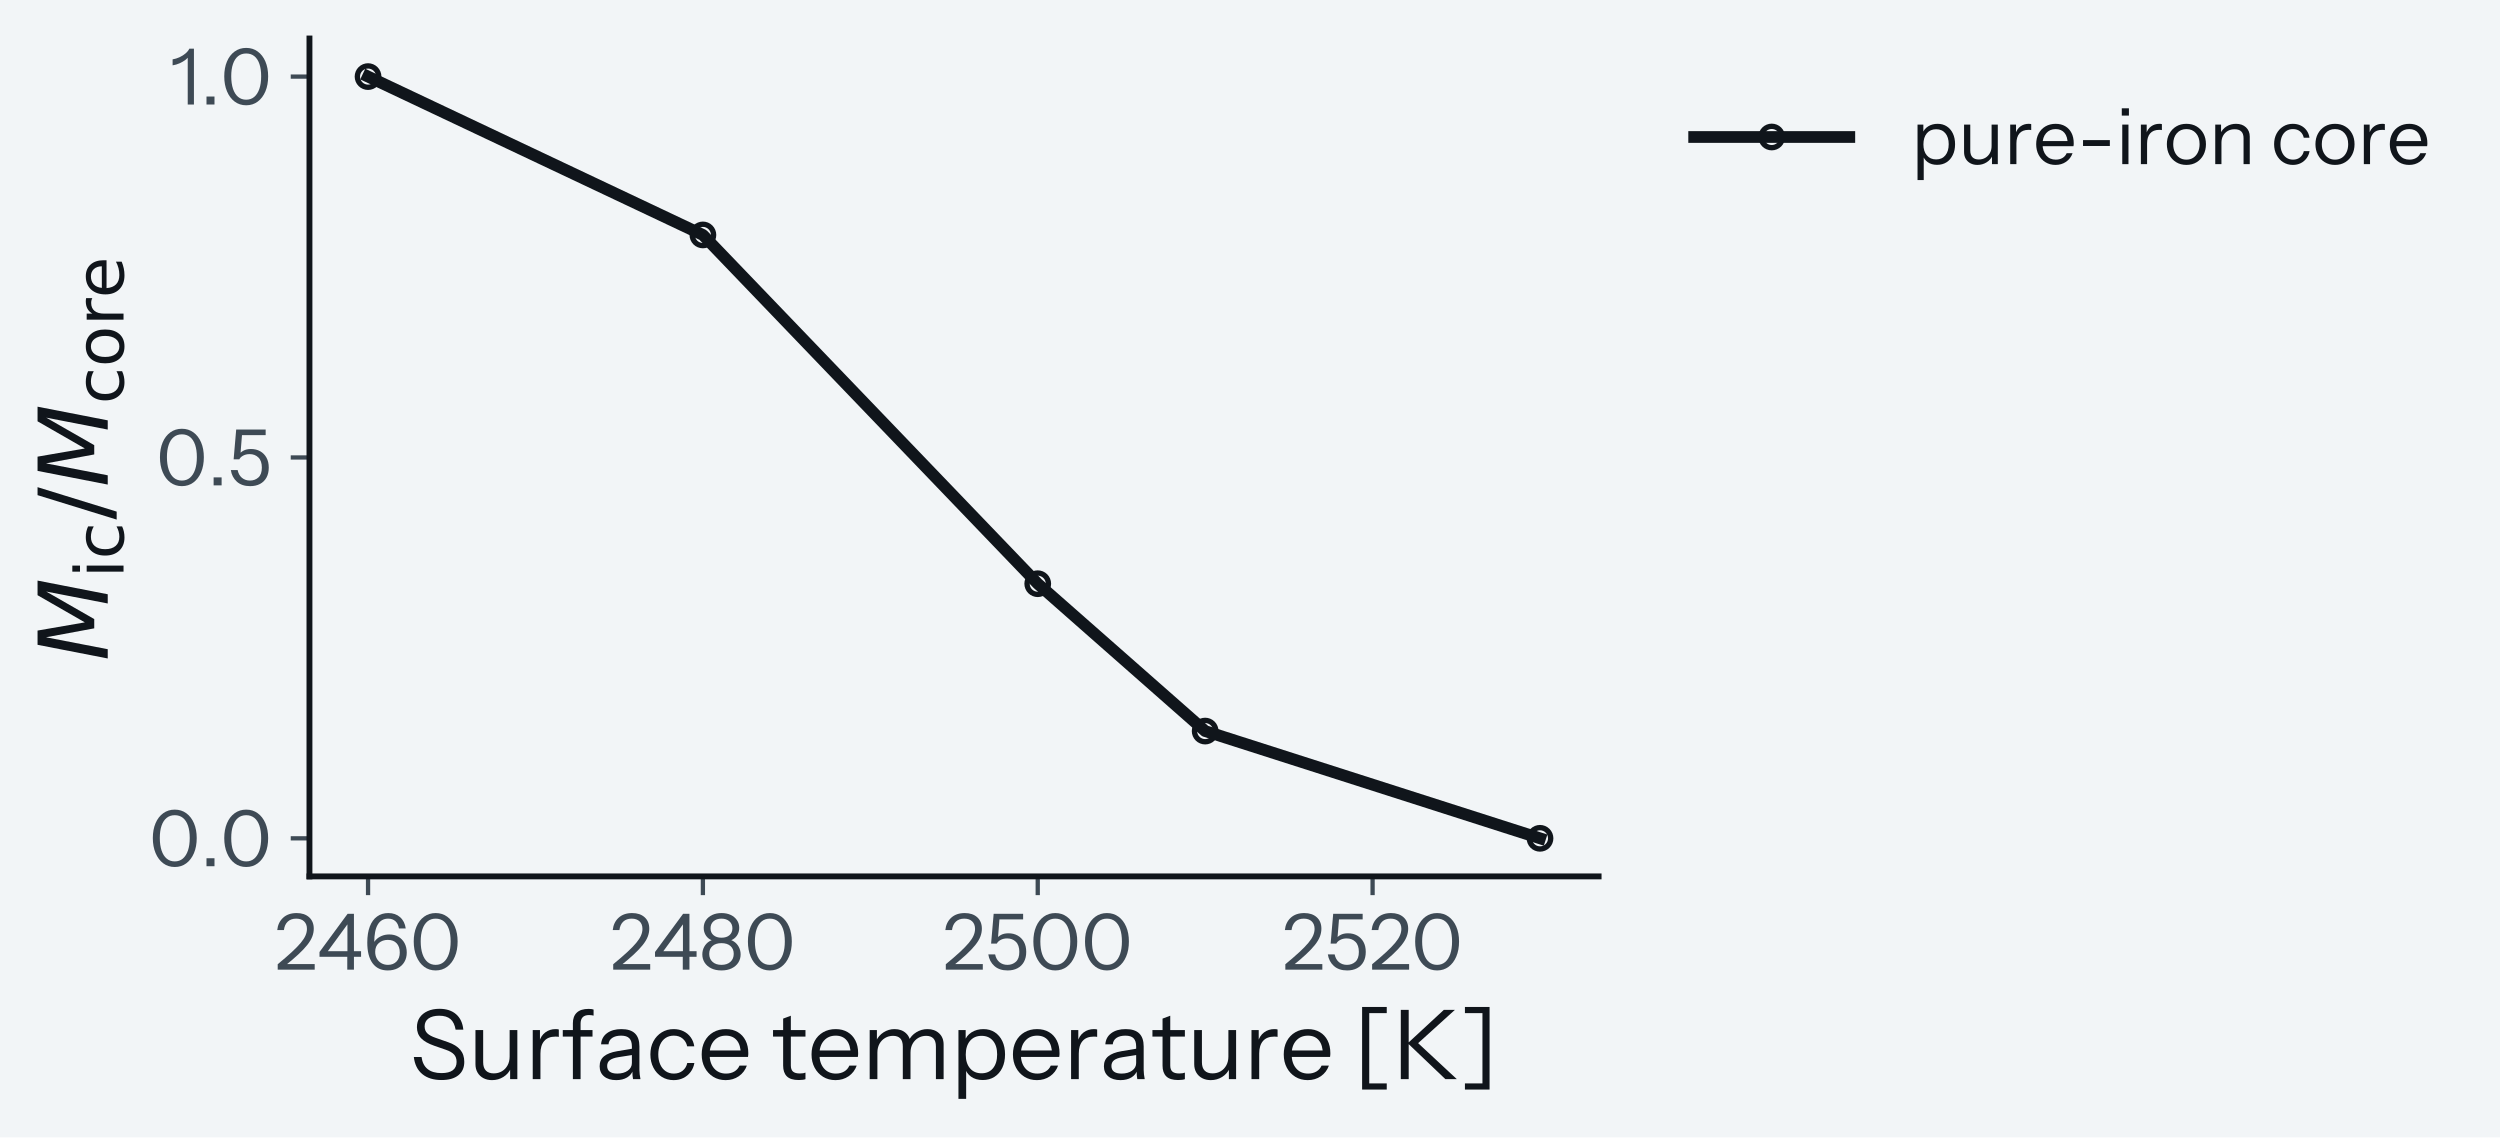
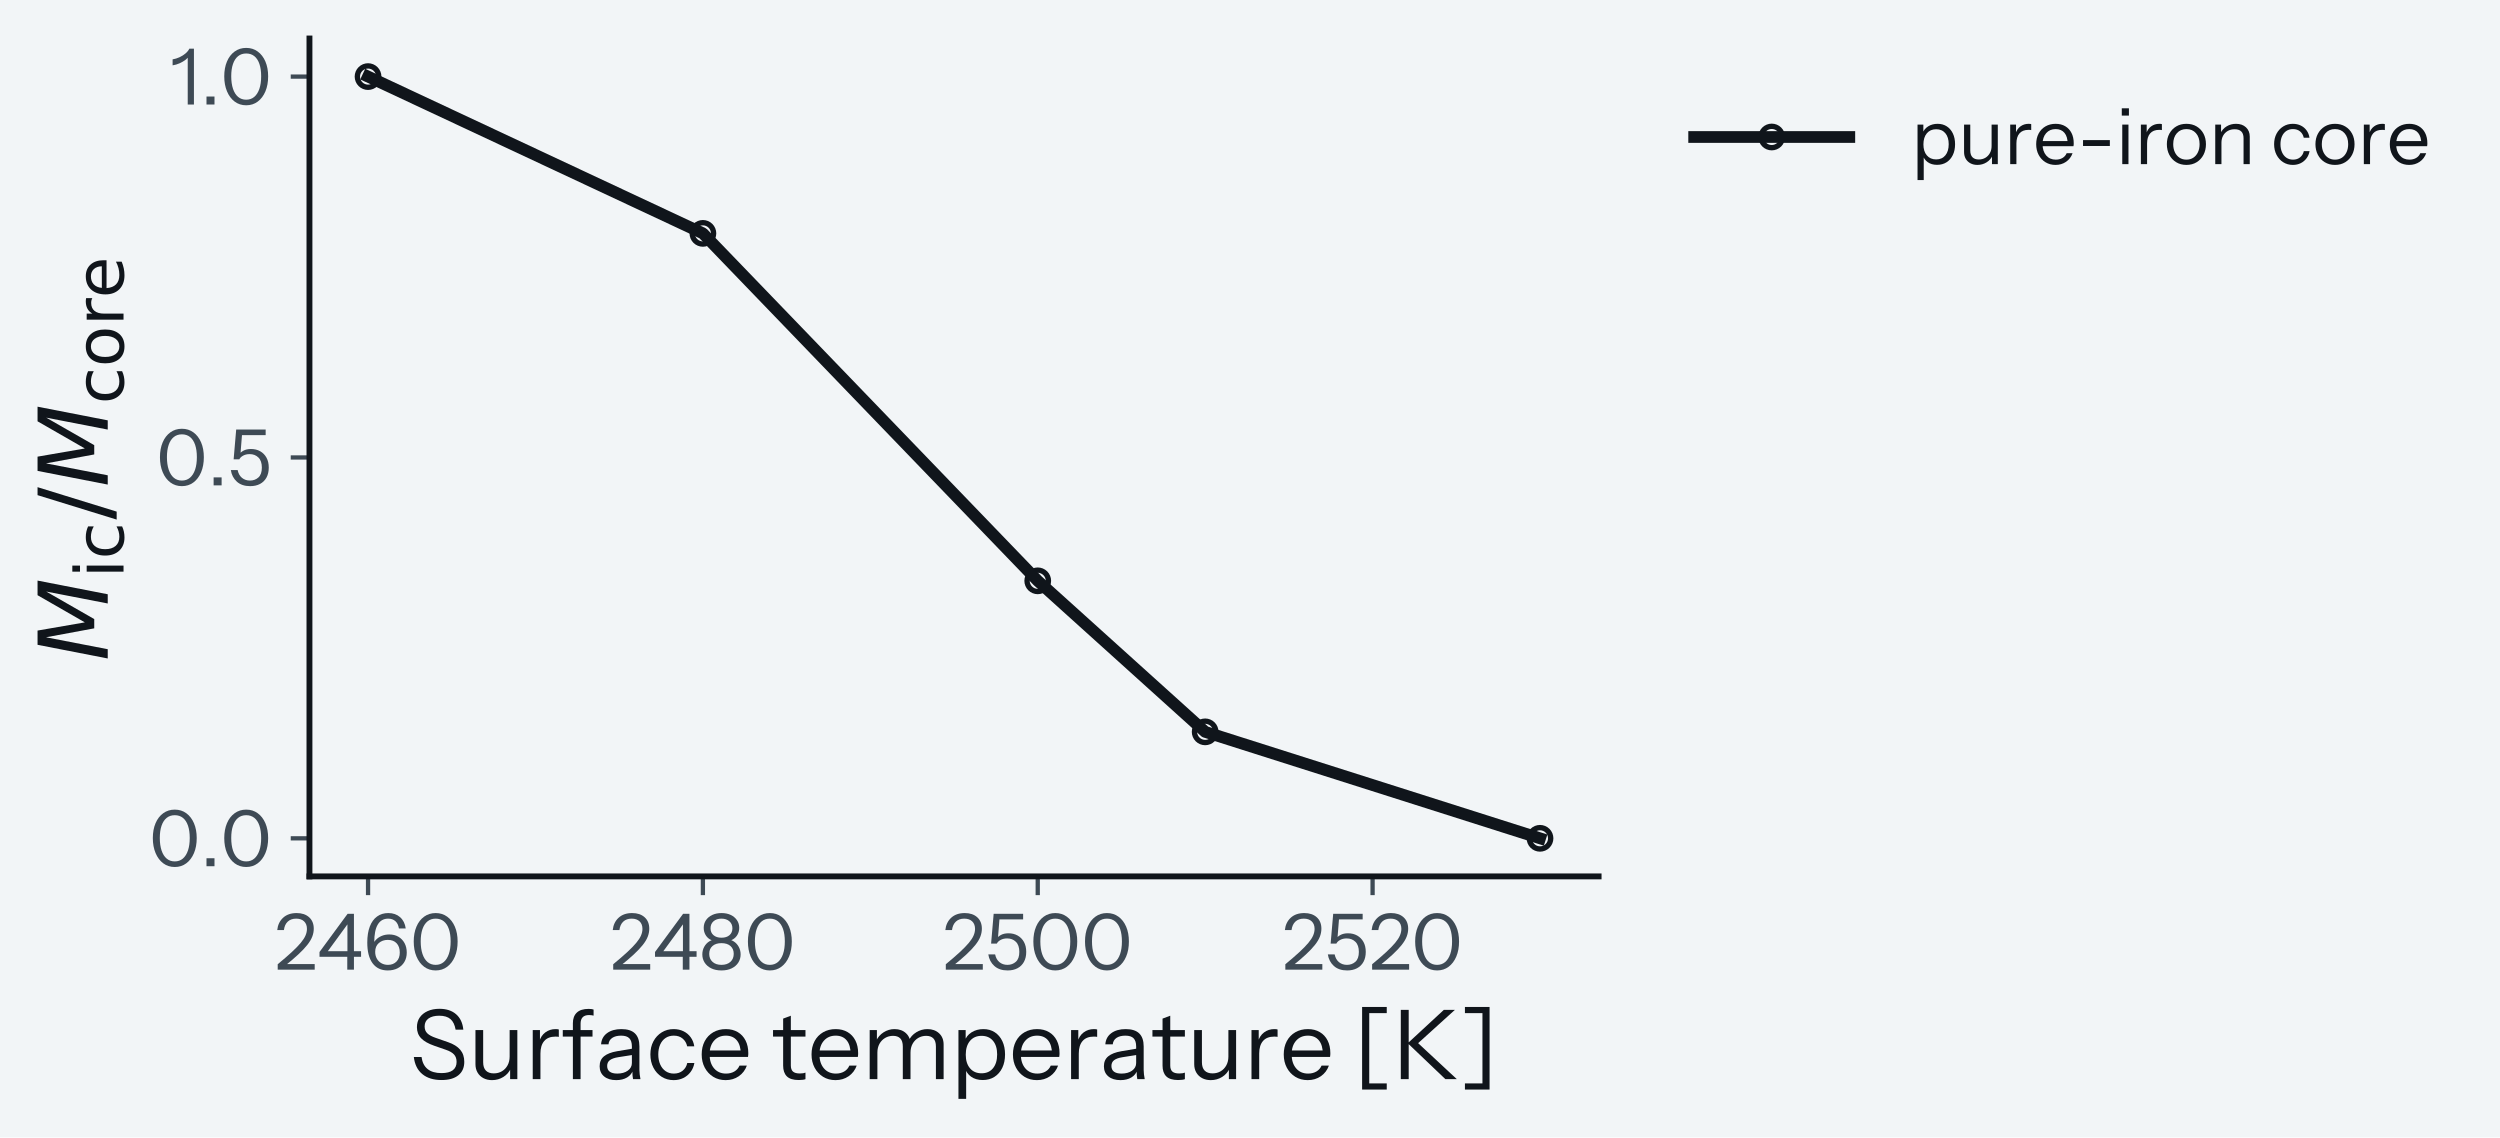
<svg xmlns="http://www.w3.org/2000/svg" xmlns:xlink="http://www.w3.org/1999/xlink" width="467.432pt" height="212.664pt" viewBox="0 0 467.432 212.664" version="1.1">
  <defs>
    <style type="text/css">*{stroke-linejoin: round; stroke-linecap: butt}</style>
  </defs>
  <g id="figure_1">
    <g id="patch_1">
      <path d="M 0 212.664  L 467.432 212.664  L 467.432 0  L 0 0  z " style="fill: #f2f5f7" />
    </g>
    <g id="axes_1">
      <g id="patch_2">
        <path d="M 57.86 163.862  L 298.895 163.862  L 298.895 7.2  L 57.86 7.2  z " style="fill: #f2f5f7" />
      </g>
      <g id="matplotlib.axis_1">
        <g id="xtick_1">
          <g id="line2d_1">
            <defs>
              <path id="m2a301ba8c9" d="M 0 0  L 0 3.5  " style="stroke: #3e4a55; stroke-width: 0.8" />
            </defs>
            <g>
              <use xlink:href="#m2a301ba8c9" x="68.816" y="163.862" style="fill: #3e4a55; stroke: #3e4a55; stroke-width: 0.8" />
            </g>
          </g>
          <g id="text_1">
            <g style="fill: #3e4a55" transform="translate(51.34336 181.3018) scale(0.145 -0.145)">
              <defs>
                <path id="InstrumentSans-Regular-32" d="M 256 0  L 256 448  Q 947 1018 1411 1446  Q 1875 1875 2153 2208  Q 2432 2541 2550 2819  Q 2669 3098 2669 3366  Q 2669 3763 2432 3987  Q 2195 4211 1779 4211  Q 1350 4211 1088 3968  Q 826 3725 768 3270  L 218 3270  Q 282 3898 701 4285  Q 1120 4672 1818 4672  Q 2464 4672 2848 4326  Q 3232 3981 3232 3379  Q 3232 3053 3107 2726  Q 2982 2400 2697 2041  Q 2413 1683 1949 1251  Q 1485 819 800 275  L 678 461  L 3309 461  L 3309 0  L 256 0  z " transform="scale(0.015625)" />
                <path id="InstrumentSans-Regular-34" d="M 2509 0  L 2509 1216  L 2522 1344  L 2522 3974  L 2694 3974  L 749 1312  L 576 1523  L 3648 1523  L 3648 1062  L 218 1062  L 218 1459  L 2534 4608  L 3059 4608  L 3059 0  L 2509 0  z " transform="scale(0.015625)" />
                <path id="InstrumentSans-Regular-36" d="M 2010 -64  Q 1197 -64 758 528  Q 320 1120 320 2240  Q 320 3014 528 3558  Q 736 4102 1126 4387  Q 1517 4672 2054 4672  Q 2643 4672 3027 4333  Q 3411 3994 3494 3398  L 2931 3398  Q 2874 3795 2640 4003  Q 2406 4211 2048 4211  Q 1478 4211 1187 3724  Q 896 3238 896 2266  L 896 1850  L 749 1907  Q 806 2208 1004 2432  Q 1203 2656 1497 2781  Q 1792 2906 2131 2906  Q 2566 2906 2889 2717  Q 3213 2528 3395 2192  Q 3578 1856 3578 1408  Q 3578 966 3379 633  Q 3181 301 2829 118  Q 2477 -64 2010 -64  z M 2029 397  Q 2464 397 2733 672  Q 3002 947 3002 1414  Q 3002 1901 2742 2179  Q 2483 2458 2016 2458  Q 1568 2458 1270 2195  Q 973 1933 973 1472  Q 973 1152 1110 909  Q 1248 666 1488 531  Q 1728 397 2029 397  z " transform="scale(0.015625)" />
                <path id="InstrumentSans-Regular-30" d="M 2131 -64  Q 1587 -64 1180 240  Q 774 544 547 1085  Q 320 1626 320 2323  Q 320 3021 544 3549  Q 768 4077 1177 4374  Q 1587 4672 2131 4672  Q 2675 4672 3081 4374  Q 3488 4077 3715 3549  Q 3942 3021 3942 2323  Q 3942 1619 3715 1081  Q 3488 544 3081 240  Q 2675 -64 2131 -64  z M 2131 397  Q 2522 397 2797 630  Q 3072 864 3219 1296  Q 3366 1728 3366 2330  Q 3366 2925 3222 3347  Q 3078 3770 2803 3990  Q 2528 4211 2131 4211  Q 1734 4211 1459 3987  Q 1184 3763 1040 3344  Q 896 2925 896 2330  Q 896 1728 1043 1293  Q 1190 858 1465 627  Q 1741 397 2131 397  z " transform="scale(0.015625)" />
              </defs>
              <use xlink:href="#InstrumentSans-Regular-32" />
              <use xlink:href="#InstrumentSans-Regular-34" transform="translate(54.49999 0)" />
              <use xlink:href="#InstrumentSans-Regular-36" transform="translate(114.5 0)" />
              <use xlink:href="#InstrumentSans-Regular-30" transform="translate(174.4 0)" />
            </g>
          </g>
        </g>
        <g id="xtick_2">
          <g id="line2d_2">
            <g>
              <use xlink:href="#m2a301ba8c9" x="131.423" y="163.862" style="fill: #3e4a55; stroke: #3e4a55; stroke-width: 0.8" />
            </g>
          </g>
          <g id="text_2">
            <g style="fill: #3e4a55" transform="translate(114.0735 181.3018) scale(0.145 -0.145)">
              <defs>
                <path id="InstrumentSans-Regular-38" d="M 1862 -64  Q 1376 -64 1021 109  Q 666 282 474 582  Q 282 883 282 1254  Q 282 1600 435 1881  Q 589 2163 848 2329  Q 1107 2496 1421 2496  L 1434 2362  Q 1139 2362 902 2506  Q 666 2650 531 2899  Q 397 3149 397 3450  Q 397 3808 582 4083  Q 768 4358 1101 4515  Q 1434 4672 1869 4672  Q 2304 4672 2630 4515  Q 2957 4358 3142 4083  Q 3328 3808 3328 3456  Q 3328 3149 3193 2902  Q 3059 2656 2822 2509  Q 2586 2362 2285 2362  L 2304 2496  Q 2624 2496 2880 2329  Q 3136 2163 3289 1881  Q 3443 1600 3443 1254  Q 3443 883 3251 582  Q 3059 282 2704 109  Q 2349 -64 1862 -64  z M 1862 397  Q 2330 397 2602 646  Q 2874 896 2874 1306  Q 2874 1715 2605 1952  Q 2336 2189 1862 2189  Q 1389 2189 1120 1952  Q 851 1715 851 1306  Q 851 896 1123 646  Q 1395 397 1862 397  z M 1862 2637  Q 2285 2637 2525 2848  Q 2765 3059 2765 3411  Q 2765 3776 2515 3993  Q 2266 4211 1862 4211  Q 1453 4211 1206 3993  Q 960 3776 960 3411  Q 960 3059 1203 2848  Q 1446 2637 1862 2637  z " transform="scale(0.015625)" />
              </defs>
              <use xlink:href="#InstrumentSans-Regular-32" />
              <use xlink:href="#InstrumentSans-Regular-34" transform="translate(54.49999 0)" />
              <use xlink:href="#InstrumentSans-Regular-38" transform="translate(114.5 0)" />
              <use xlink:href="#InstrumentSans-Regular-30" transform="translate(172.7 0)" />
            </g>
          </g>
        </g>
        <g id="xtick_3">
          <g id="line2d_3">
            <g>
              <use xlink:href="#m2a301ba8c9" x="194.029" y="163.862" style="fill: #3e4a55; stroke: #3e4a55; stroke-width: 0.8" />
            </g>
          </g>
          <g id="text_3">
            <g style="fill: #3e4a55" transform="translate(176.2599 181.3018) scale(0.145 -0.145)">
              <defs>
                <path id="InstrumentSans-Regular-35" d="M 1869 -64  Q 1184 -64 774 304  Q 365 672 275 1261  L 838 1261  Q 922 845 1194 621  Q 1466 397 1856 397  Q 2266 397 2550 653  Q 2835 909 2835 1466  Q 2835 2022 2550 2300  Q 2266 2579 1830 2579  Q 1517 2579 1286 2451  Q 1056 2323 979 2150  L 506 2150  L 717 4608  L 3149 4608  L 3149 4147  L 1030 4147  L 1210 4339  L 1062 2483  L 941 2528  Q 1056 2720 1312 2861  Q 1568 3002 1939 3002  Q 2368 3002 2697 2816  Q 3027 2630 3216 2288  Q 3405 1946 3405 1466  Q 3405 986 3216 643  Q 3027 301 2684 118  Q 2342 -64 1869 -64  z " transform="scale(0.015625)" />
              </defs>
              <use xlink:href="#InstrumentSans-Regular-32" />
              <use xlink:href="#InstrumentSans-Regular-35" transform="translate(54.49999 0)" />
              <use xlink:href="#InstrumentSans-Regular-30" transform="translate(111.9 0)" />
              <use xlink:href="#InstrumentSans-Regular-30" transform="translate(178.5 0)" />
            </g>
          </g>
        </g>
        <g id="xtick_4">
          <g id="line2d_4">
            <g>
              <use xlink:href="#m2a301ba8c9" x="256.636" y="163.862" style="fill: #3e4a55; stroke: #3e4a55; stroke-width: 0.8" />
            </g>
          </g>
          <g id="text_4">
            <g style="fill: #3e4a55" transform="translate(239.7434 181.3018) scale(0.145 -0.145)">
              <use xlink:href="#InstrumentSans-Regular-32" />
              <use xlink:href="#InstrumentSans-Regular-35" transform="translate(54.49999 0)" />
              <use xlink:href="#InstrumentSans-Regular-32" transform="translate(111.9 0)" />
              <use xlink:href="#InstrumentSans-Regular-30" transform="translate(166.4 0)" />
            </g>
          </g>
        </g>
        <g id="text_5">
          <g style="fill: #10151b" transform="translate(76.62131 201.7743) scale(0.18 -0.18)">
            <defs>
              <path id="InstrumentSans-Regular-53" d="M 2112 -58  Q 1306 -58 829 339  Q 352 736 269 1472  L 781 1472  Q 851 941 1184 672  Q 1517 403 2106 403  Q 2605 403 2857 592  Q 3110 781 3110 1146  Q 3110 1459 2937 1644  Q 2765 1830 2400 1952  L 1626 2221  Q 1037 2426 755 2717  Q 474 3008 474 3456  Q 474 3827 659 4099  Q 845 4371 1184 4524  Q 1523 4678 1971 4678  Q 2662 4678 3078 4316  Q 3494 3955 3558 3290  L 3046 3290  Q 2963 3770 2704 3994  Q 2445 4218 1958 4218  Q 1498 4218 1242 4032  Q 986 3846 986 3507  Q 986 3219 1165 3046  Q 1344 2874 1722 2746  L 2547 2458  Q 3085 2272 3353 1955  Q 3622 1638 3622 1152  Q 3622 576 3228 259  Q 2835 -58 2112 -58  z " transform="scale(0.015625)" />
              <path id="InstrumentSans-Regular-75" d="M 1574 -64  Q 1254 -64 1004 67  Q 755 198 614 438  Q 474 678 474 992  L 474 3264  L 986 3264  L 986 1126  Q 986 755 1168 569  Q 1350 384 1690 384  Q 1997 384 2233 525  Q 2470 666 2608 918  Q 2746 1171 2746 1498  L 2829 723  Q 2669 358 2329 147  Q 1990 -64 1574 -64  z M 2778 0  L 2778 768  L 2746 768  L 2746 3264  L 3258 3264  L 3258 0  L 2778 0  z " transform="scale(0.015625)" />
              <path id="InstrumentSans-Regular-72" d="M 512 0  L 512 3264  L 992 3264  L 992 2432  L 1024 2432  L 1024 0  L 512 0  z M 1024 1702  L 941 2477  Q 1056 2893 1350 3110  Q 1645 3328 2029 3328  Q 2189 3328 2246 3302  L 2246 2810  Q 2214 2822 2156 2825  Q 2099 2829 2016 2829  Q 1530 2829 1277 2537  Q 1024 2246 1024 1702  z " transform="scale(0.015625)" />
              <path id="InstrumentSans-Regular-66" d="M 781 0  L 781 3725  Q 781 4173 1040 4422  Q 1299 4672 1830 4672  Q 1958 4672 2032 4659  Q 2106 4646 2157 4627  L 2157 4224  Q 2112 4237 2032 4249  Q 1952 4262 1862 4262  Q 1568 4262 1430 4115  Q 1293 3968 1293 3699  L 1293 0  L 781 0  z M 109 2829  L 109 3264  L 2086 3264  L 2086 2829  L 109 2829  z " transform="scale(0.015625)" />
              <path id="InstrumentSans-Regular-61" d="M 2515 0  Q 2490 109 2480 249  Q 2470 390 2470 608  L 2438 608  L 2438 2170  Q 2438 2541 2268 2717  Q 2099 2893 1722 2893  Q 1350 2893 1129 2742  Q 909 2592 883 2317  L 390 2317  Q 422 2790 787 3059  Q 1152 3328 1741 3328  Q 2349 3328 2643 3040  Q 2938 2752 2938 2176  L 2938 608  Q 2938 467 2957 316  Q 2976 166 3008 0  L 2515 0  z M 1395 -64  Q 890 -64 592 182  Q 294 429 294 858  Q 294 1286 588 1523  Q 883 1760 1446 1856  L 2586 2048  L 2586 1626  L 1523 1459  Q 1165 1402 979 1267  Q 794 1133 794 877  Q 794 627 963 499  Q 1133 371 1466 371  Q 1894 371 2166 566  Q 2438 762 2438 1075  L 2522 621  Q 2419 294 2121 115  Q 1824 -64 1395 -64  z " transform="scale(0.015625)" />
              <path id="InstrumentSans-Regular-63" d="M 1805 -64  Q 1357 -64 1008 157  Q 659 378 457 765  Q 256 1152 256 1645  Q 256 2138 457 2515  Q 659 2893 1008 3110  Q 1357 3328 1798 3328  Q 2163 3328 2454 3187  Q 2746 3046 2934 2787  Q 3123 2528 3174 2182  L 2701 2182  Q 2637 2496 2406 2694  Q 2176 2893 1811 2893  Q 1498 2893 1267 2739  Q 1037 2586 909 2304  Q 781 2022 781 1645  Q 781 1267 909 979  Q 1037 691 1270 531  Q 1504 371 1818 371  Q 2170 371 2406 566  Q 2643 762 2707 1075  L 3181 1075  Q 3123 736 2928 477  Q 2733 218 2445 77  Q 2157 -64 1805 -64  z " transform="scale(0.015625)" />
              <path id="InstrumentSans-Regular-65" d="M 1850 -64  Q 1382 -64 1024 157  Q 666 378 461 762  Q 256 1146 256 1645  Q 256 2144 457 2525  Q 659 2906 1024 3117  Q 1389 3328 1862 3328  Q 2317 3328 2653 3129  Q 2989 2931 3171 2572  Q 3354 2214 3354 1728  Q 3354 1664 3350 1606  Q 3347 1549 3334 1478  L 640 1478  L 640 1907  L 3021 1907  L 2854 1670  Q 2854 2259 2595 2576  Q 2336 2893 1862 2893  Q 1376 2893 1078 2557  Q 781 2221 781 1651  Q 781 1069 1078 720  Q 1376 371 1875 371  Q 2189 371 2425 508  Q 2662 646 2771 902  L 3258 902  Q 3098 454 2723 195  Q 2349 -64 1850 -64  z " transform="scale(0.015625)" />
              <path id="InstrumentSans-Regular-20" transform="scale(0.015625)" />
              <path id="InstrumentSans-Regular-74" d="M 1818 -58  Q 1274 -58 1027 188  Q 781 435 781 902  L 781 4026  L 1293 4218  L 1293 909  Q 1293 634 1433 506  Q 1574 378 1894 378  Q 2022 378 2115 394  Q 2208 410 2266 435  L 2266 0  Q 2202 -26 2083 -42  Q 1965 -58 1818 -58  z M 109 2829  L 109 3264  L 2266 3264  L 2266 2829  L 109 2829  z " transform="scale(0.015625)" />
              <path id="InstrumentSans-Regular-6d" d="M 512 0  L 512 3264  L 992 3264  L 992 2496  L 1024 2496  L 1024 0  L 512 0  z M 2714 0  L 2714 2163  Q 2714 2534 2547 2707  Q 2381 2880 2067 2880  Q 1773 2880 1536 2739  Q 1299 2598 1161 2348  Q 1024 2099 1024 1766  L 941 2541  Q 1107 2906 1440 3117  Q 1773 3328 2163 3328  Q 2637 3328 2931 3049  Q 3226 2771 3226 2298  L 3226 0  L 2714 0  z M 4915 0  L 4915 2163  Q 4915 2534 4748 2707  Q 4582 2880 4269 2880  Q 3974 2880 3737 2739  Q 3501 2598 3363 2348  Q 3226 2099 3226 1766  L 3098 2541  Q 3264 2906 3609 3117  Q 3955 3328 4352 3328  Q 4826 3328 5126 3049  Q 5427 2771 5427 2298  L 5427 0  L 4915 0  z " transform="scale(0.015625)" />
              <path id="InstrumentSans-Regular-70" d="M 2125 -58  Q 1664 -58 1350 166  Q 1037 390 922 800  L 1024 813  L 1024 -1312  L 512 -1312  L 512 3264  L 992 3264  L 992 2502  L 922 2522  Q 1043 2899 1382 3113  Q 1722 3328 2170 3328  Q 2605 3328 2928 3117  Q 3251 2906 3430 2528  Q 3610 2150 3610 1645  Q 3610 1133 3424 749  Q 3238 365 2905 153  Q 2573 -58 2125 -58  z M 2048 390  Q 2534 390 2809 726  Q 3085 1062 3085 1645  Q 3085 2221 2809 2550  Q 2534 2880 2048 2880  Q 1562 2880 1280 2544  Q 998 2208 998 1626  Q 998 1056 1280 723  Q 1562 390 2048 390  z " transform="scale(0.015625)" />
              <path id="InstrumentSans-Regular-5b" d="M 576 -691  L 576 4800  L 2214 4800  L 2214 4390  L 1050 4390  L 1050 -282  L 2214 -282  L 2214 -691  L 576 -691  z " transform="scale(0.015625)" />
              <path id="InstrumentSans-Regular-4b" d="M 550 0  L 550 4608  L 1075 4608  L 1075 0  L 550 0  z M 1018 2394  L 3411 4608  L 4147 4608  L 1702 2394  L 1018 2394  z M 3514 0  L 1005 2394  L 1702 2394  L 4275 0  L 3514 0  z " transform="scale(0.015625)" />
              <path id="InstrumentSans-Regular-5d" d="M 2022 4800  L 2022 -691  L 384 -691  L 384 -282  L 1549 -282  L 1549 4390  L 384 4390  L 384 4800  L 2022 4800  z " transform="scale(0.015625)" />
            </defs>
            <use xlink:href="#InstrumentSans-Regular-53" />
            <use xlink:href="#InstrumentSans-Regular-75" transform="translate(60.79999 0)" />
            <use xlink:href="#InstrumentSans-Regular-72" transform="translate(119.7 0)" />
            <use xlink:href="#InstrumentSans-Regular-66" transform="translate(157.2 0)" />
            <use xlink:href="#InstrumentSans-Regular-61" transform="translate(192.6 0)" />
            <use xlink:href="#InstrumentSans-Regular-63" transform="translate(245.8999 0)" />
            <use xlink:href="#InstrumentSans-Regular-65" transform="translate(299.1999 0)" />
            <use xlink:href="#InstrumentSans-Regular-20" transform="translate(355.5999 0)" />
            <use xlink:href="#InstrumentSans-Regular-74" transform="translate(375.5999 0)" />
            <use xlink:href="#InstrumentSans-Regular-65" transform="translate(413.2999 0)" />
            <use xlink:href="#InstrumentSans-Regular-6d" transform="translate(469.6999 0)" />
            <use xlink:href="#InstrumentSans-Regular-70" transform="translate(561.8999 0)" />
            <use xlink:href="#InstrumentSans-Regular-65" transform="translate(622.4999 0)" />
            <use xlink:href="#InstrumentSans-Regular-72" transform="translate(678.8999 0)" />
            <use xlink:href="#InstrumentSans-Regular-61" transform="translate(716.3999 0)" />
            <use xlink:href="#InstrumentSans-Regular-74" transform="translate(769.6998 0)" />
            <use xlink:href="#InstrumentSans-Regular-75" transform="translate(807.3998 0)" />
            <use xlink:href="#InstrumentSans-Regular-72" transform="translate(866.2998 0)" />
            <use xlink:href="#InstrumentSans-Regular-65" transform="translate(903.7998 0)" />
            <use xlink:href="#InstrumentSans-Regular-20" transform="translate(960.1998 0)" />
            <use xlink:href="#InstrumentSans-Regular-5b" transform="translate(980.1998 0)" />
            <use xlink:href="#InstrumentSans-Regular-4b" transform="translate(1020.8 0)" />
            <use xlink:href="#InstrumentSans-Regular-5d" transform="translate(1090 0)" />
          </g>
        </g>
      </g>
      <g id="matplotlib.axis_2">
        <g id="ytick_1">
          <g id="line2d_5">
            <defs>
              <path id="me776a80f98" d="M 0 0  L -3.5 0  " style="stroke: #3e4a55; stroke-width: 0.8" />
            </defs>
            <g>
              <use xlink:href="#me776a80f98" x="57.86" y="156.741" style="fill: #3e4a55; stroke: #3e4a55; stroke-width: 0.8" />
            </g>
          </g>
          <g id="text_6">
            <g style="fill: #3e4a55" transform="translate(27.85 161.9608) scale(0.145 -0.145)">
              <defs>
                <path id="InstrumentSans-Regular-2e" d="M 486 0  L 486 659  L 1146 659  L 1146 0  L 486 0  z " transform="scale(0.015625)" />
              </defs>
              <use xlink:href="#InstrumentSans-Regular-30" />
              <use xlink:href="#InstrumentSans-Regular-2e" transform="translate(66.59999 0)" />
              <use xlink:href="#InstrumentSans-Regular-30" transform="translate(92.09998 0)" />
            </g>
          </g>
        </g>
        <g id="ytick_2">
          <g id="line2d_6">
            <g>
              <use xlink:href="#me776a80f98" x="57.86" y="85.531" style="fill: #3e4a55; stroke: #3e4a55; stroke-width: 0.8" />
            </g>
          </g>
          <g id="text_7">
            <g style="fill: #3e4a55" transform="translate(29.18219 90.75091) scale(0.145 -0.145)">
              <use xlink:href="#InstrumentSans-Regular-30" />
              <use xlink:href="#InstrumentSans-Regular-2e" transform="translate(66.59999 0)" />
              <use xlink:href="#InstrumentSans-Regular-35" transform="translate(92.09998 0)" />
            </g>
          </g>
        </g>
        <g id="ytick_3">
          <g id="line2d_7">
            <g>
              <use xlink:href="#me776a80f98" x="57.86" y="14.321" style="fill: #3e4a55; stroke: #3e4a55; stroke-width: 0.8" />
            </g>
          </g>
          <g id="text_8">
            <g style="fill: #3e4a55" transform="translate(31.8375 19.54099) scale(0.145 -0.145)">
              <defs>
                <path id="InstrumentSans-Regular-31" d="M 1440 0  L 1440 4083  L 1574 4051  Q 1498 3878 1280 3705  Q 1062 3533 777 3405  Q 493 3277 192 3232  L 192 3725  Q 493 3776 768 3904  Q 1043 4032 1257 4214  Q 1472 4397 1574 4608  L 1952 4608  L 1952 0  L 1440 0  z " transform="scale(0.015625)" />
              </defs>
              <use xlink:href="#InstrumentSans-Regular-31" />
              <use xlink:href="#InstrumentSans-Regular-2e" transform="translate(39.09999 0)" />
              <use xlink:href="#InstrumentSans-Regular-30" transform="translate(64.59998 0)" />
            </g>
          </g>
        </g>
        <g id="text_9">
          <g style="fill: #10151b" transform="translate(20.16 123.6009) rotate(-90) scale(0.18 -0.18)">
            <defs>
              <path id="DejaVuSans-Oblique-4d" d="M 1081 4666  L 2028 4666  L 2572 1522  L 4378 4666  L 5350 4666  L 4441 0  L 3828 0  L 4622 4091  L 2791 897  L 2175 897  L 1581 4103  L 788 0  L 172 0  L 1081 4666  z " transform="scale(0.015625)" />
              <path id="DejaVuSans-69" d="M 603 3500  L 1178 3500  L 1178 0  L 603 0  L 603 3500  z M 603 4863  L 1178 4863  L 1178 4134  L 603 4134  L 603 4863  z " transform="scale(0.015625)" />
              <path id="DejaVuSans-63" d="M 3122 3366  L 3122 2828  Q 2878 2963 2633 3030  Q 2388 3097 2138 3097  Q 1578 3097 1268 2742  Q 959 2388 959 1747  Q 959 1106 1268 751  Q 1578 397 2138 397  Q 2388 397 2633 464  Q 2878 531 3122 666  L 3122 134  Q 2881 22 2623 -34  Q 2366 -91 2075 -91  Q 1284 -91 818 406  Q 353 903 353 1747  Q 353 2603 823 3093  Q 1294 3584 2113 3584  Q 2378 3584 2631 3529  Q 2884 3475 3122 3366  z " transform="scale(0.015625)" />
              <path id="DejaVuSans-2f" d="M 1625 4666  L 2156 4666  L 531 -594  L 0 -594  L 1625 4666  z " transform="scale(0.015625)" />
              <path id="DejaVuSans-6f" d="M 1959 3097  Q 1497 3097 1228 2736  Q 959 2375 959 1747  Q 959 1119 1226 758  Q 1494 397 1959 397  Q 2419 397 2687 759  Q 2956 1122 2956 1747  Q 2956 2369 2687 2733  Q 2419 3097 1959 3097  z M 1959 3584  Q 2709 3584 3137 3096  Q 3566 2609 3566 1747  Q 3566 888 3137 398  Q 2709 -91 1959 -91  Q 1206 -91 779 398  Q 353 888 353 1747  Q 353 2609 779 3096  Q 1206 3584 1959 3584  z " transform="scale(0.015625)" />
              <path id="DejaVuSans-72" d="M 2631 2963  Q 2534 3019 2420 3045  Q 2306 3072 2169 3072  Q 1681 3072 1420 2755  Q 1159 2438 1159 1844  L 1159 0  L 581 0  L 581 3500  L 1159 3500  L 1159 2956  Q 1341 3275 1631 3429  Q 1922 3584 2338 3584  Q 2397 3584 2469 3576  Q 2541 3569 2628 3553  L 2631 2963  z " transform="scale(0.015625)" />
              <path id="DejaVuSans-65" d="M 3597 1894  L 3597 1613  L 953 1613  Q 991 1019 1311 708  Q 1631 397 2203 397  Q 2534 397 2845 478  Q 3156 559 3463 722  L 3463 178  Q 3153 47 2828 -22  Q 2503 -91 2169 -91  Q 1331 -91 842 396  Q 353 884 353 1716  Q 353 2575 817 3079  Q 1281 3584 2069 3584  Q 2775 3584 3186 3129  Q 3597 2675 3597 1894  z M 3022 2063  Q 3016 2534 2758 2815  Q 2500 3097 2075 3097  Q 1594 3097 1305 2825  Q 1016 2553 972 2059  L 3022 2063  z " transform="scale(0.015625)" />
            </defs>
            <use xlink:href="#DejaVuSans-Oblique-4d" transform="translate(0 0.09375)" />
            <use xlink:href="#DejaVuSans-69" transform="translate(86.2793 -16.3125) scale(0.7)" />
            <use xlink:href="#DejaVuSans-63" transform="translate(105.7275 -16.3125) scale(0.7)" />
            <use xlink:href="#DejaVuSans-2f" transform="translate(146.9482 0.09375)" />
            <use xlink:href="#DejaVuSans-Oblique-4d" transform="translate(180.6396 0.09375)" />
            <use xlink:href="#DejaVuSans-63" transform="translate(266.9189 -16.3125) scale(0.7)" />
            <use xlink:href="#DejaVuSans-6f" transform="translate(305.4053 -16.3125) scale(0.7)" />
            <use xlink:href="#DejaVuSans-72" transform="translate(348.2324 -16.3125) scale(0.7)" />
            <use xlink:href="#DejaVuSans-65" transform="translate(377.0117 -16.3125) scale(0.7)" />
          </g>
        </g>
      </g>
      <g id="line2d_8">
-         <path d="M 68.816 14.321  L 131.423 43.926  L 194.029 109.138  L 225.333 136.691  L 287.939 156.741  " clip-path="url(#p1986e8668a)" style="fill: none; stroke: #10151b; stroke-width: 2.2; stroke-linecap: square" />
+         <path d="M 68.816 14.321  L 131.423 43.635  L 194.029 108.599  L 225.333 136.836  L 287.939 156.741  " clip-path="url(#p1986e8668a)" style="fill: none; stroke: #10151b; stroke-width: 2.2; stroke-linecap: square" />
        <defs>
          <path id="m39751e31ba" d="M 0 2  C 0.53 2 1.039 1.789 1.414 1.414  C 1.789 1.039 2 0.53 2 0  C 2 -0.53 1.789 -1.039 1.414 -1.414  C 1.039 -1.789 0.53 -2 0 -2  C -0.53 -2 -1.039 -1.789 -1.414 -1.414  C -1.789 -1.039 -2 -0.53 -2 0  C -2 0.53 -1.789 1.039 -1.414 1.414  C -1.039 1.789 -0.53 2 0 2  z " style="stroke: #10151b" />
        </defs>
        <g clip-path="url(#p1986e8668a)">
          <use xlink:href="#m39751e31ba" x="68.816" y="14.321" style="fill-opacity: 0; stroke: #10151b" />
-           <use xlink:href="#m39751e31ba" x="131.423" y="43.926" style="fill-opacity: 0; stroke: #10151b" />
-           <use xlink:href="#m39751e31ba" x="194.029" y="109.138" style="fill-opacity: 0; stroke: #10151b" />
-           <use xlink:href="#m39751e31ba" x="225.333" y="136.691" style="fill-opacity: 0; stroke: #10151b" />
+           <use xlink:href="#m39751e31ba" x="131.423" y="43.635" style="fill-opacity: 0; stroke: #10151b" />
+           <use xlink:href="#m39751e31ba" x="194.029" y="108.599" style="fill-opacity: 0; stroke: #10151b" />
+           <use xlink:href="#m39751e31ba" x="225.333" y="136.836" style="fill-opacity: 0; stroke: #10151b" />
          <use xlink:href="#m39751e31ba" x="287.939" y="156.741" style="fill-opacity: 0; stroke: #10151b" />
        </g>
      </g>
      <g id="patch_3">
        <path d="M 57.86 163.862  L 57.86 7.2  " style="fill: none; stroke: #10151b; stroke-width: 1.1; stroke-linejoin: miter; stroke-linecap: square" />
      </g>
      <g id="patch_4">
        <path d="M 57.86 163.862  L 298.895 163.862  " style="fill: none; stroke: #10151b; stroke-width: 1.1; stroke-linejoin: miter; stroke-linecap: square" />
      </g>
      <g id="legend_1">
        <g id="line2d_9">
          <path d="M 316.766 25.615  L 331.266 25.615  L 345.766 25.615  " style="fill: none; stroke: #10151b; stroke-width: 2.2; stroke-linecap: square" />
          <g>
            <use xlink:href="#m39751e31ba" x="331.266" y="25.615" style="fill-opacity: 0; stroke: #10151b" />
          </g>
        </g>
        <g id="text_10">
          <g style="fill: #10151b" transform="translate(357.3661 30.69) scale(0.145 -0.145)">
            <defs>
              <path id="InstrumentSans-Regular-2d" d="M 512 1498  L 512 1984  L 2726 1984  L 2726 1498  L 512 1498  z " transform="scale(0.015625)" />
              <path id="InstrumentSans-Regular-69" d="M 512 0  L 512 3264  L 1024 3264  L 1024 0  L 512 0  z M 472 4006  L 472 4608  L 1061 4608  L 1061 4006  L 472 4006  z " transform="scale(0.015625)" />
              <path id="InstrumentSans-Regular-6f" d="M 1869 -64  Q 1389 -64 1024 160  Q 659 384 457 771  Q 256 1158 256 1645  Q 256 2138 461 2515  Q 666 2893 1027 3110  Q 1389 3328 1869 3328  Q 2355 3328 2716 3110  Q 3078 2893 3280 2515  Q 3482 2138 3482 1645  Q 3482 1158 3280 771  Q 3078 384 2716 160  Q 2355 -64 1869 -64  z M 1869 371  Q 2202 371 2445 534  Q 2688 698 2822 986  Q 2957 1274 2957 1651  Q 2957 2214 2659 2553  Q 2362 2893 1869 2893  Q 1382 2893 1081 2553  Q 781 2214 781 1651  Q 781 1274 915 986  Q 1050 698 1296 534  Q 1542 371 1869 371  z " transform="scale(0.015625)" />
              <path id="InstrumentSans-Regular-6e" d="M 512 0  L 512 3264  L 992 3264  L 992 2496  L 1024 2496  L 1024 0  L 512 0  z M 2848 0  L 2848 2138  Q 2848 2509 2662 2694  Q 2477 2880 2112 2880  Q 1792 2880 1545 2739  Q 1299 2598 1161 2348  Q 1024 2099 1024 1766  L 941 2541  Q 1107 2906 1449 3117  Q 1792 3328 2227 3328  Q 2739 3328 3049 3037  Q 3360 2746 3360 2272  L 3360 0  L 2848 0  z " transform="scale(0.015625)" />
            </defs>
            <use xlink:href="#InstrumentSans-Regular-70" />
            <use xlink:href="#InstrumentSans-Regular-75" transform="translate(60.59999 0)" />
            <use xlink:href="#InstrumentSans-Regular-72" transform="translate(119.5 0)" />
            <use xlink:href="#InstrumentSans-Regular-65" transform="translate(157 0)" />
            <use xlink:href="#InstrumentSans-Regular-2d" transform="translate(213.4 0)" />
            <use xlink:href="#InstrumentSans-Regular-69" transform="translate(264 0)" />
            <use xlink:href="#InstrumentSans-Regular-72" transform="translate(287.9999 0)" />
            <use xlink:href="#InstrumentSans-Regular-6f" transform="translate(325.4999 0)" />
            <use xlink:href="#InstrumentSans-Regular-6e" transform="translate(383.8999 0)" />
            <use xlink:href="#InstrumentSans-Regular-20" transform="translate(443.7999 0)" />
            <use xlink:href="#InstrumentSans-Regular-63" transform="translate(463.7999 0)" />
            <use xlink:href="#InstrumentSans-Regular-6f" transform="translate(517.0999 0)" />
            <use xlink:href="#InstrumentSans-Regular-72" transform="translate(575.4999 0)" />
            <use xlink:href="#InstrumentSans-Regular-65" transform="translate(612.9999 0)" />
          </g>
        </g>
      </g>
    </g>
  </g>
  <defs>
    <clipPath id="p1986e8668a">
      <rect x="57.86" y="7.2" width="241.036" height="156.662" />
    </clipPath>
  </defs>
</svg>
